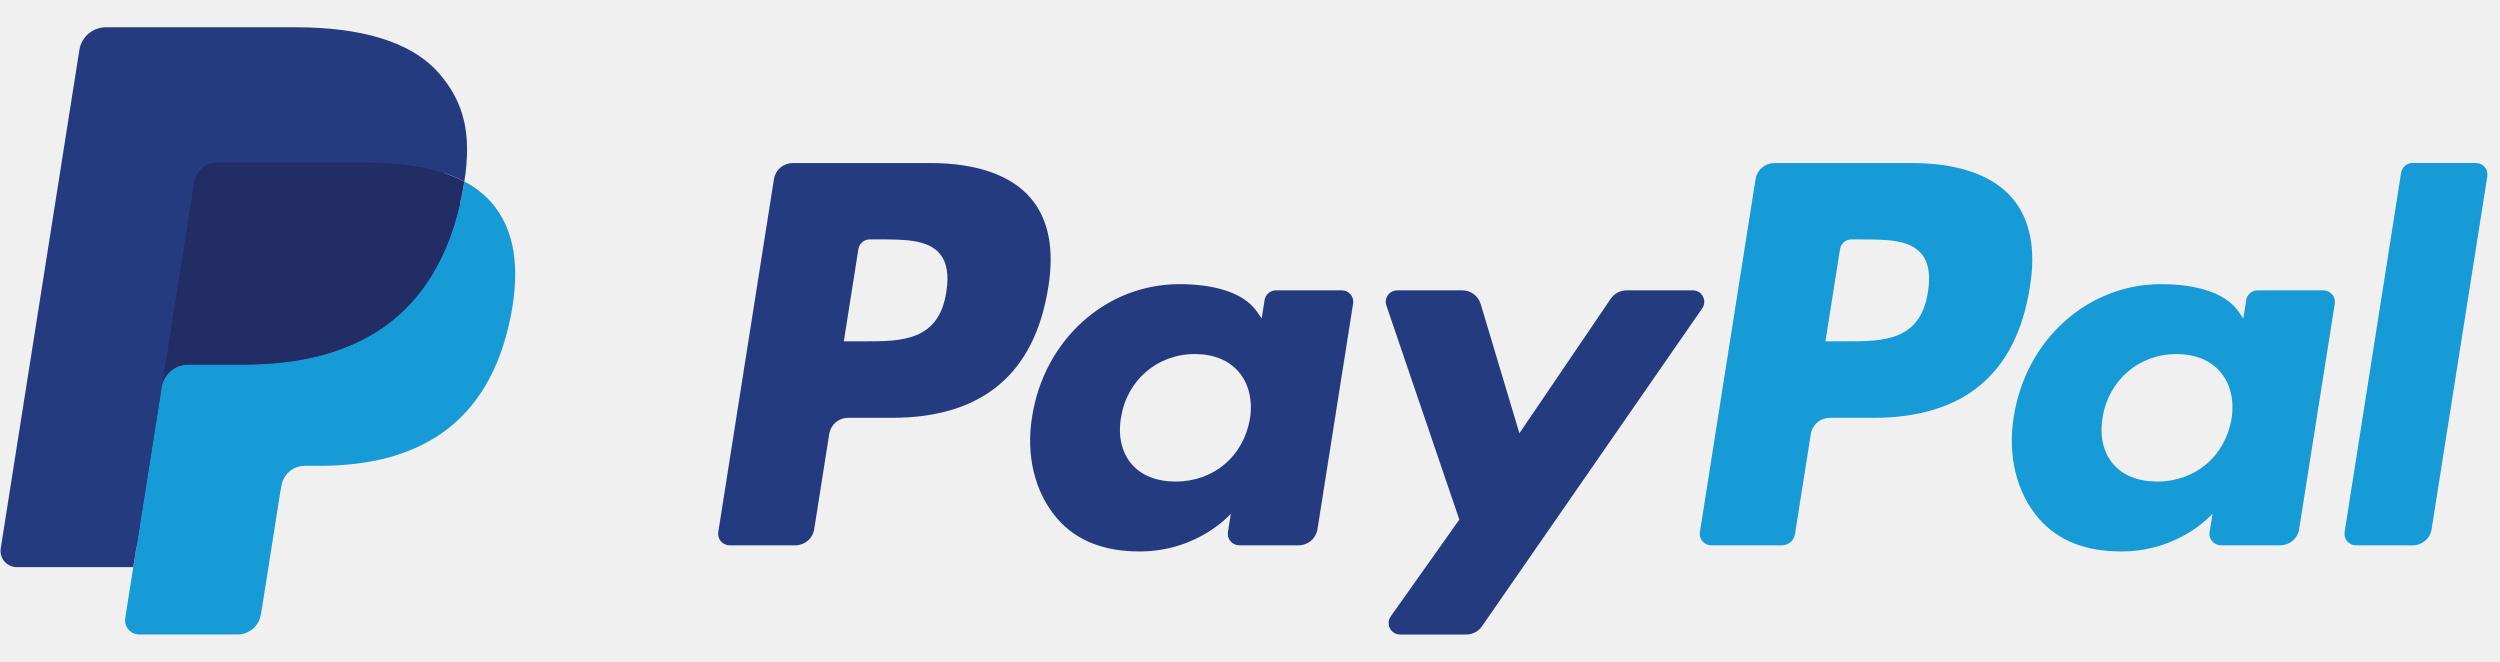
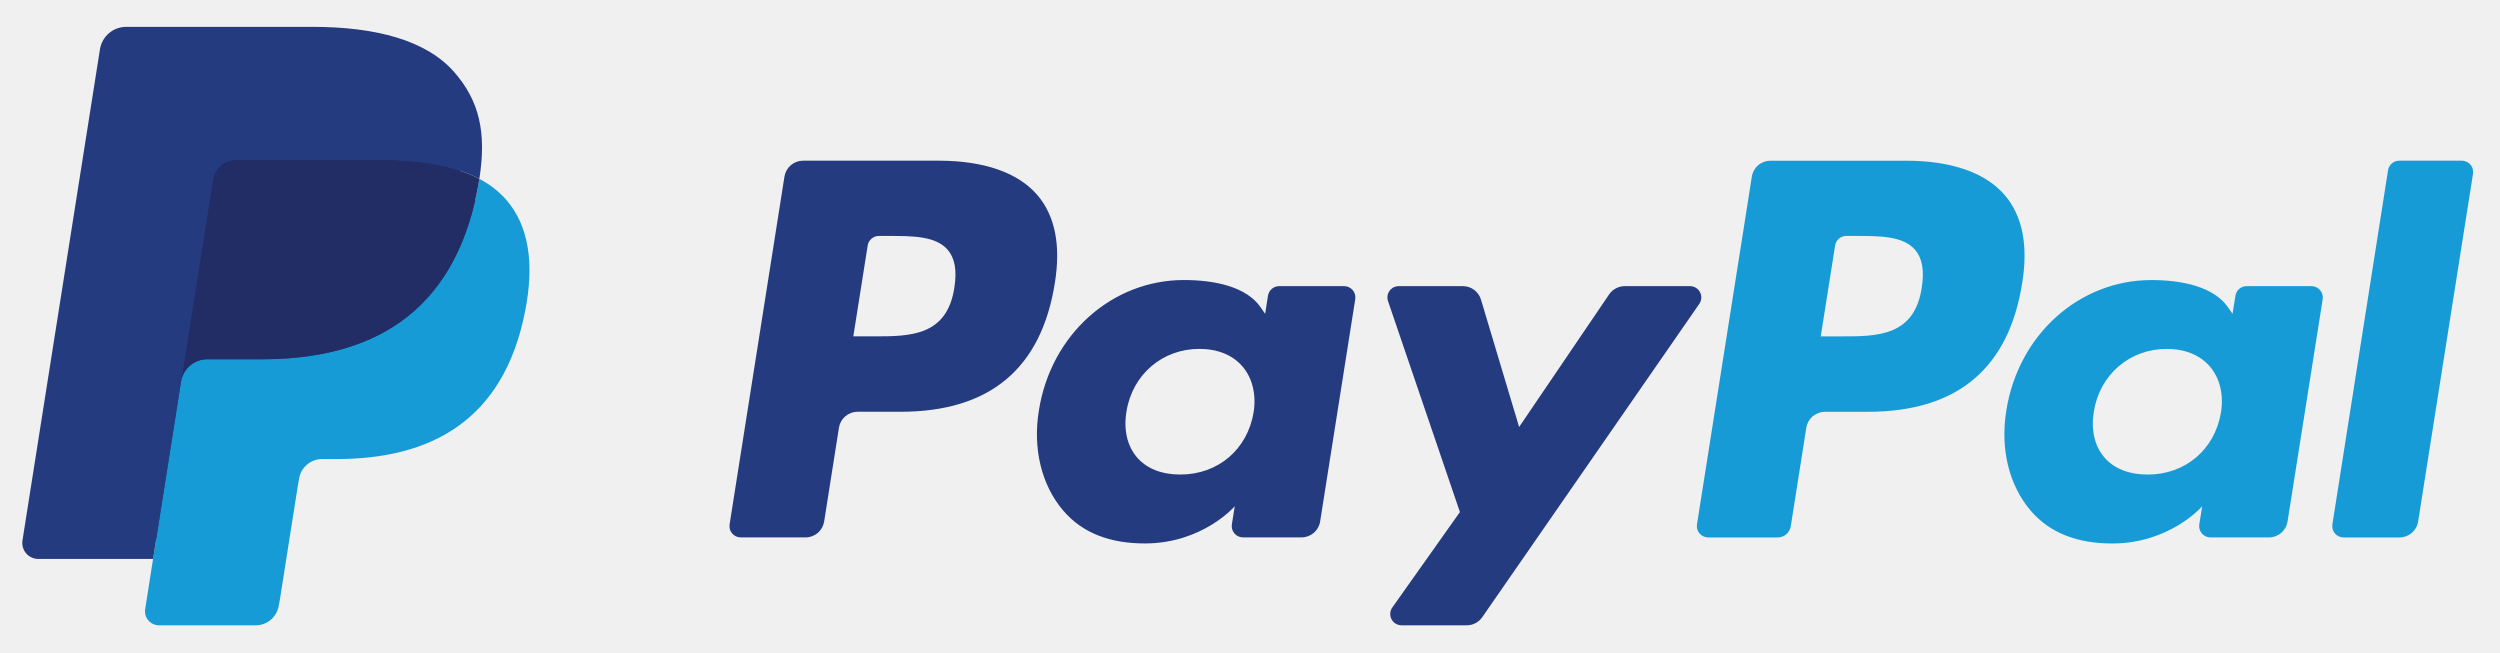
- <svg xmlns="http://www.w3.org/2000/svg" width="136" height="36" viewBox="0 0 136 36" fill="none">
-   <g clip-path="url(#clip0_339_6192)">
-     <path d="M50.616 8.87H43.13C42.882 8.87 42.642 8.958 42.454 9.119C42.265 9.28 42.14 9.503 42.102 9.748L39.074 28.946C39.06 29.035 39.066 29.126 39.09 29.212C39.115 29.299 39.158 29.38 39.217 29.448C39.275 29.517 39.348 29.571 39.43 29.609C39.512 29.647 39.601 29.666 39.691 29.666H43.265C43.514 29.666 43.753 29.578 43.942 29.416C44.13 29.255 44.255 29.032 44.293 28.787L45.11 23.609C45.148 23.364 45.273 23.141 45.461 22.98C45.649 22.819 45.889 22.73 46.137 22.73H48.507C53.438 22.73 56.285 20.343 57.028 15.614C57.363 13.546 57.042 11.92 56.073 10.781C55.009 9.531 53.122 8.87 50.616 8.87ZM51.48 15.882C51.071 18.568 49.018 18.568 47.033 18.568H45.904L46.696 13.551C46.719 13.404 46.794 13.271 46.907 13.174C47.02 13.078 47.164 13.024 47.312 13.024H47.83C49.182 13.024 50.458 13.024 51.117 13.795C51.51 14.255 51.63 14.938 51.48 15.882ZM72.995 15.795H69.41C69.261 15.795 69.118 15.848 69.005 15.945C68.892 16.041 68.817 16.175 68.794 16.322L68.635 17.324L68.384 16.961C67.608 15.835 65.877 15.458 64.15 15.458C60.188 15.458 56.805 18.459 56.146 22.668C55.803 24.767 56.29 26.775 57.481 28.175C58.574 29.462 60.137 29.999 61.997 29.999C65.189 29.999 66.959 27.946 66.959 27.946L66.799 28.942C66.785 29.031 66.79 29.122 66.814 29.209C66.839 29.296 66.882 29.377 66.94 29.445C66.999 29.514 67.071 29.569 67.153 29.607C67.235 29.645 67.324 29.665 67.414 29.665H70.644C70.892 29.665 71.132 29.576 71.32 29.415C71.508 29.254 71.633 29.031 71.671 28.786L73.609 16.515C73.623 16.427 73.618 16.336 73.594 16.249C73.57 16.162 73.527 16.082 73.468 16.014C73.41 15.945 73.337 15.89 73.256 15.852C73.174 15.815 73.085 15.795 72.995 15.795ZM67.998 22.773C67.652 24.821 66.026 26.196 63.953 26.196C62.912 26.196 62.08 25.862 61.546 25.229C61.016 24.601 60.814 23.706 60.983 22.71C61.306 20.68 62.959 19.26 65.001 19.26C66.019 19.26 66.846 19.598 67.391 20.236C67.938 20.881 68.154 21.781 67.998 22.773ZM92.089 15.795H88.486C88.316 15.795 88.149 15.837 87.999 15.917C87.849 15.996 87.72 16.111 87.624 16.252L82.656 23.571L80.549 16.537C80.485 16.323 80.353 16.135 80.173 16.001C79.993 15.867 79.775 15.795 79.551 15.795H76.011C75.912 15.795 75.814 15.818 75.725 15.864C75.637 15.909 75.56 15.975 75.502 16.055C75.444 16.136 75.406 16.23 75.392 16.328C75.377 16.426 75.387 16.526 75.419 16.62L79.387 28.266L75.656 33.532C75.59 33.626 75.551 33.736 75.543 33.85C75.534 33.964 75.558 34.078 75.611 34.18C75.663 34.282 75.743 34.367 75.841 34.427C75.938 34.486 76.051 34.518 76.165 34.518H79.763C79.931 34.518 80.097 34.477 80.246 34.4C80.395 34.322 80.523 34.209 80.618 34.071L92.601 16.775C92.666 16.681 92.704 16.572 92.711 16.458C92.718 16.344 92.694 16.231 92.641 16.13C92.588 16.029 92.509 15.944 92.412 15.885C92.314 15.826 92.203 15.795 92.089 15.795Z" fill="#253B80" />
-     <path d="M104.016 8.87H96.528C96.281 8.87 96.041 8.959 95.853 9.12C95.665 9.281 95.54 9.504 95.501 9.748L92.474 28.946C92.46 29.035 92.465 29.126 92.489 29.212C92.514 29.299 92.557 29.379 92.615 29.448C92.674 29.516 92.746 29.571 92.828 29.609C92.91 29.646 92.999 29.666 93.089 29.666H96.931C97.105 29.666 97.272 29.604 97.404 29.491C97.535 29.378 97.623 29.222 97.649 29.051L98.509 23.609C98.547 23.364 98.671 23.141 98.86 22.98C99.048 22.819 99.288 22.73 99.535 22.73H101.904C106.837 22.73 109.682 20.344 110.426 15.615C110.763 13.546 110.44 11.92 109.471 10.782C108.408 9.531 106.522 8.87 104.016 8.87ZM104.88 15.882C104.471 18.568 102.419 18.568 100.433 18.568H99.305L100.098 13.551C100.121 13.404 100.195 13.271 100.308 13.174C100.421 13.077 100.565 13.024 100.713 13.025H101.231C102.582 13.025 103.858 13.025 104.517 13.795C104.91 14.255 105.03 14.938 104.88 15.882ZM126.394 15.795H122.811C122.662 15.795 122.518 15.848 122.405 15.944C122.293 16.041 122.218 16.175 122.195 16.322L122.037 17.325L121.785 16.961C121.009 15.835 119.279 15.458 117.552 15.458C113.59 15.458 110.208 18.459 109.549 22.668C109.207 24.767 109.692 26.775 110.883 28.175C111.978 29.462 113.539 29.999 115.399 29.999C118.591 29.999 120.361 27.946 120.361 27.946L120.201 28.942C120.187 29.032 120.192 29.123 120.216 29.21C120.241 29.297 120.284 29.378 120.343 29.446C120.401 29.515 120.474 29.57 120.557 29.608C120.639 29.646 120.728 29.665 120.818 29.665H124.047C124.294 29.665 124.534 29.576 124.722 29.415C124.911 29.254 125.035 29.031 125.073 28.786L127.012 16.515C127.026 16.426 127.02 16.335 126.995 16.249C126.971 16.162 126.927 16.081 126.869 16.013C126.81 15.945 126.737 15.89 126.655 15.852C126.573 15.815 126.484 15.795 126.394 15.795ZM121.396 22.773C121.053 24.821 119.425 26.196 117.352 26.196C116.313 26.196 115.478 25.862 114.944 25.229C114.414 24.601 114.215 23.706 114.382 22.71C114.707 20.68 116.358 19.26 118.399 19.26C119.417 19.26 120.245 19.598 120.79 20.236C121.338 20.881 121.555 21.781 121.396 22.773ZM130.62 9.397L127.547 28.946C127.533 29.035 127.539 29.126 127.563 29.212C127.588 29.299 127.631 29.379 127.689 29.448C127.747 29.516 127.82 29.571 127.902 29.609C127.984 29.646 128.073 29.666 128.163 29.666H131.252C131.765 29.666 132.201 29.294 132.28 28.787L135.31 9.591C135.324 9.502 135.319 9.411 135.294 9.324C135.27 9.237 135.227 9.157 135.168 9.088C135.11 9.02 135.037 8.965 134.955 8.927C134.874 8.889 134.785 8.869 134.695 8.869H131.235C131.087 8.87 130.943 8.923 130.831 9.02C130.718 9.116 130.643 9.25 130.62 9.397Z" fill="#179BD7" />
-     <path d="M7.983 33.397L8.555 29.761L7.28 29.731H1.19L5.423 2.897C5.435 2.815 5.477 2.74 5.54 2.686C5.603 2.632 5.683 2.603 5.766 2.604H16.034C19.443 2.604 21.796 3.313 23.024 4.713C23.6 5.37 23.966 6.056 24.144 6.811C24.33 7.604 24.333 8.551 24.151 9.706L24.138 9.79V10.53L24.714 10.856C25.154 11.079 25.549 11.38 25.88 11.745C26.373 12.307 26.691 13.021 26.826 13.867C26.965 14.737 26.919 15.773 26.691 16.945C26.428 18.294 26.004 19.468 25.43 20.429C24.924 21.29 24.244 22.036 23.432 22.619C22.67 23.16 21.765 23.57 20.742 23.833C19.75 24.091 18.619 24.221 17.379 24.221H16.58C16.008 24.221 15.453 24.427 15.017 24.796C14.582 25.169 14.294 25.684 14.203 26.25L14.143 26.577L13.131 32.987L13.085 33.222C13.073 33.296 13.053 33.334 13.022 33.359C12.992 33.383 12.955 33.397 12.917 33.397H7.983Z" fill="#253B80" />
-     <path d="M25.26 9.875C25.229 10.071 25.194 10.271 25.155 10.477C23.801 17.429 19.168 19.831 13.251 19.831H10.239C9.515 19.831 8.905 20.357 8.792 21.07L7.25 30.852L6.813 33.625C6.796 33.735 6.802 33.848 6.833 33.955C6.863 34.062 6.916 34.161 6.988 34.246C7.061 34.331 7.15 34.399 7.252 34.446C7.353 34.492 7.463 34.516 7.574 34.516H12.917C13.55 34.516 14.087 34.057 14.187 33.433L14.239 33.161L15.246 26.777L15.31 26.427C15.409 25.8 15.947 25.341 16.58 25.341H17.379C22.556 25.341 26.608 23.239 27.793 17.157C28.288 14.616 28.032 12.495 26.722 11.002C26.307 10.541 25.812 10.159 25.26 9.875Z" fill="#179BD7" />
-     <path d="M23.843 9.311C23.41 9.186 22.971 9.088 22.526 9.018C21.647 8.883 20.759 8.819 19.87 8.825H11.822C11.516 8.824 11.22 8.934 10.987 9.133C10.754 9.332 10.6 9.608 10.553 9.911L8.841 20.755L8.792 21.071C8.845 20.726 9.02 20.411 9.286 20.184C9.551 19.956 9.889 19.831 10.238 19.832H13.251C19.167 19.832 23.8 17.429 25.154 10.478C25.195 10.272 25.229 10.072 25.259 9.876C24.902 9.688 24.53 9.531 24.146 9.406C24.046 9.373 23.944 9.341 23.843 9.311Z" fill="#222D65" />
-     <path d="M10.554 9.91C10.6 9.608 10.754 9.332 10.987 9.133C11.22 8.934 11.516 8.825 11.822 8.826H19.871C20.824 8.826 21.714 8.888 22.526 9.019C23.076 9.106 23.618 9.235 24.148 9.406C24.547 9.538 24.918 9.695 25.261 9.875C25.664 7.306 25.258 5.557 23.868 3.973C22.337 2.229 19.573 1.482 16.036 1.482H5.768C5.045 1.482 4.429 2.008 4.317 2.723L0.04 29.833C0.02 29.959 0.028 30.087 0.062 30.21C0.097 30.332 0.158 30.446 0.24 30.543C0.323 30.64 0.426 30.718 0.542 30.771C0.657 30.825 0.783 30.853 0.911 30.853H7.25L8.842 20.754L10.554 9.91Z" fill="#253B80" />
+ <svg xmlns="http://www.w3.org/2000/svg" width="92" height="24" viewBox="0 0 92 24" fill="none">
+   <g clip-path="url(#clip0_702_4718)">
+     <path d="M34.544 5.913H29.553C29.388 5.913 29.228 5.972 29.102 6.079C28.977 6.187 28.894 6.335 28.868 6.498L26.849 19.297C26.84 19.356 26.844 19.417 26.86 19.475C26.877 19.532 26.905 19.586 26.944 19.632C26.984 19.677 27.032 19.714 27.087 19.739C27.141 19.764 27.201 19.777 27.261 19.777H29.644C29.809 19.777 29.969 19.718 30.095 19.611C30.22 19.503 30.303 19.354 30.329 19.191L30.873 15.739C30.899 15.576 30.982 15.427 31.107 15.32C31.233 15.212 31.393 15.153 31.558 15.153H33.138C36.426 15.153 38.323 13.562 38.819 10.409C39.042 9.03 38.828 7.946 38.182 7.187C37.473 6.354 36.215 5.913 34.544 5.913ZM35.12 10.587C34.847 12.378 33.479 12.378 32.156 12.378H31.402L31.931 9.034C31.946 8.936 31.996 8.847 32.072 8.782C32.147 8.718 32.243 8.683 32.342 8.683H32.687C33.588 8.683 34.438 8.683 34.878 9.196C35.14 9.503 35.22 9.958 35.12 10.587ZM49.463 10.53H47.073C46.974 10.53 46.878 10.565 46.803 10.63C46.728 10.694 46.678 10.783 46.662 10.881L46.557 11.549L46.389 11.307C45.872 10.556 44.718 10.305 43.567 10.305C40.925 10.305 38.67 12.305 38.23 15.111C38.002 16.511 38.327 17.85 39.121 18.783C39.849 19.641 40.891 19.999 42.131 19.999C44.259 19.999 45.439 18.63 45.439 18.63L45.333 19.295C45.323 19.354 45.327 19.415 45.343 19.473C45.359 19.53 45.388 19.584 45.427 19.63C45.466 19.676 45.514 19.712 45.569 19.738C45.623 19.763 45.683 19.776 45.743 19.776H47.896C48.061 19.776 48.221 19.717 48.347 19.61C48.472 19.502 48.556 19.354 48.581 19.19L49.873 11.01C49.882 10.951 49.879 10.89 49.863 10.832C49.846 10.775 49.818 10.721 49.779 10.675C49.74 10.63 49.692 10.593 49.637 10.568C49.583 10.543 49.523 10.53 49.463 10.53ZM46.132 15.181C45.901 16.547 44.818 17.463 43.435 17.463C42.741 17.463 42.187 17.241 41.831 16.819C41.477 16.4 41.343 15.804 41.455 15.14C41.671 13.786 42.773 12.839 44.134 12.839C44.812 12.839 45.364 13.065 45.728 13.491C46.092 13.92 46.236 14.52 46.132 15.181ZM62.192 10.53H59.791C59.677 10.53 59.566 10.558 59.466 10.611C59.366 10.664 59.28 10.741 59.216 10.834L55.904 15.713L54.5 11.025C54.457 10.882 54.369 10.756 54.249 10.667C54.129 10.578 53.983 10.53 53.834 10.53H51.474C51.408 10.53 51.342 10.545 51.283 10.575C51.224 10.606 51.173 10.649 51.135 10.703C51.096 10.757 51.071 10.819 51.061 10.885C51.052 10.95 51.058 11.017 51.079 11.08L53.725 18.843L51.237 22.355C51.193 22.417 51.167 22.49 51.162 22.566C51.156 22.642 51.172 22.718 51.207 22.786C51.242 22.854 51.295 22.911 51.36 22.951C51.426 22.99 51.501 23.011 51.577 23.011H53.976C54.088 23.012 54.198 22.985 54.297 22.933C54.397 22.881 54.482 22.806 54.546 22.714L62.534 11.183C62.577 11.12 62.603 11.047 62.607 10.972C62.612 10.896 62.596 10.82 62.561 10.753C62.526 10.686 62.473 10.629 62.408 10.59C62.343 10.551 62.268 10.53 62.192 10.53Z" fill="#253B80" />
+     <path d="M70.144 5.914H65.152C64.987 5.914 64.827 5.973 64.702 6.08C64.576 6.187 64.493 6.336 64.468 6.499L62.449 19.297C62.44 19.357 62.443 19.417 62.459 19.475C62.476 19.533 62.504 19.587 62.543 19.632C62.582 19.678 62.631 19.714 62.685 19.739C62.74 19.765 62.799 19.778 62.859 19.778H65.421C65.536 19.777 65.648 19.736 65.736 19.661C65.823 19.586 65.882 19.482 65.9 19.367L66.472 15.74C66.498 15.576 66.581 15.428 66.706 15.32C66.832 15.213 66.992 15.154 67.157 15.154H68.736C72.025 15.154 73.921 13.563 74.418 10.41C74.642 9.031 74.426 7.947 73.781 7.188C73.072 6.355 71.814 5.914 70.144 5.914ZM70.72 10.588C70.448 12.379 69.079 12.379 67.755 12.379H67.003L67.532 9.034C67.547 8.937 67.597 8.847 67.672 8.783C67.747 8.719 67.843 8.683 67.942 8.683H68.287C69.188 8.683 70.039 8.683 70.478 9.197C70.74 9.504 70.82 9.959 70.72 10.588ZM85.062 10.53H82.674C82.575 10.53 82.479 10.566 82.404 10.63C82.328 10.694 82.279 10.784 82.264 10.882L82.158 11.55L81.99 11.308C81.472 10.557 80.319 10.306 79.168 10.306C76.527 10.306 74.272 12.306 73.832 15.112C73.605 16.512 73.928 17.85 74.722 18.784C75.452 19.642 76.492 20 77.732 20C79.86 20 81.04 18.631 81.04 18.631L80.934 19.295C80.924 19.355 80.928 19.416 80.944 19.474C80.961 19.532 80.989 19.585 81.028 19.631C81.068 19.677 81.116 19.714 81.171 19.739C81.226 19.764 81.285 19.777 81.346 19.777H83.498C83.663 19.777 83.823 19.718 83.948 19.61C84.074 19.503 84.157 19.354 84.182 19.191L85.475 11.011C85.484 10.951 85.48 10.89 85.463 10.833C85.447 10.775 85.418 10.721 85.379 10.676C85.34 10.63 85.291 10.594 85.237 10.568C85.182 10.543 85.123 10.53 85.062 10.53ZM81.731 15.182C81.502 16.548 80.416 17.464 79.034 17.464C78.342 17.464 77.786 17.242 77.43 16.82C77.076 16.401 76.943 15.805 77.054 15.141C77.271 13.787 78.372 12.84 79.733 12.84C80.411 12.84 80.963 13.066 81.327 13.491C81.692 13.921 81.837 14.521 81.731 15.182ZM87.88 6.265L85.832 19.297C85.822 19.357 85.826 19.417 85.842 19.475C85.858 19.533 85.887 19.587 85.926 19.632C85.965 19.678 86.013 19.714 86.068 19.739C86.122 19.765 86.182 19.778 86.242 19.778H88.301C88.644 19.778 88.934 19.53 88.987 19.192L91.007 6.394C91.016 6.335 91.012 6.274 90.996 6.216C90.98 6.158 90.951 6.105 90.912 6.059C90.873 6.013 90.825 5.977 90.77 5.952C90.716 5.926 90.656 5.913 90.596 5.913H88.29C88.191 5.913 88.096 5.949 88.02 6.013C87.945 6.078 87.895 6.167 87.88 6.265Z" fill="#179BD7" />
+     <path d="M6.122 22.264L6.504 19.84L5.653 19.82H1.594L4.415 1.931C4.423 1.876 4.451 1.826 4.493 1.791C4.535 1.755 4.589 1.735 4.644 1.735H11.49C13.762 1.735 15.33 2.208 16.149 3.142C16.533 3.58 16.778 4.037 16.896 4.541C17.02 5.069 17.022 5.7 16.901 6.47L16.892 6.526V7.02L17.276 7.237C17.569 7.386 17.832 7.587 18.053 7.83C18.382 8.204 18.594 8.68 18.684 9.244C18.776 9.824 18.746 10.515 18.594 11.296C18.419 12.195 18.136 12.979 17.753 13.619C17.416 14.193 16.962 14.691 16.422 15.079C15.914 15.439 15.31 15.713 14.628 15.888C13.966 16.06 13.213 16.147 12.386 16.147H11.853C11.472 16.147 11.102 16.285 10.812 16.53C10.521 16.779 10.329 17.122 10.269 17.5L10.229 17.718L9.554 21.991L9.523 22.148C9.515 22.197 9.502 22.222 9.481 22.239C9.461 22.255 9.437 22.264 9.411 22.264H6.122Z" fill="#253B80" />
+     <path d="M17.64 6.583C17.619 6.714 17.596 6.847 17.57 6.984C16.667 11.619 13.579 13.22 9.634 13.22H7.626C7.143 13.22 6.737 13.571 6.662 14.047L5.633 20.568L5.342 22.417C5.33 22.49 5.335 22.565 5.355 22.636C5.375 22.708 5.411 22.774 5.459 22.831C5.507 22.887 5.567 22.932 5.634 22.963C5.702 22.994 5.775 23.011 5.849 23.011H9.411C9.833 23.011 10.191 22.704 10.258 22.288L10.293 22.107L10.964 17.851L11.007 17.617C11.072 17.2 11.431 16.893 11.853 16.893H12.386C15.837 16.893 18.539 15.492 19.328 11.438C19.658 9.744 19.488 8.329 18.615 7.335C18.338 7.027 18.008 6.772 17.64 6.583Z" fill="#179BD7" />
+     <path d="M16.695 6.207C16.407 6.124 16.114 6.059 15.817 6.012C15.232 5.922 14.639 5.879 14.047 5.883H8.681C8.477 5.883 8.28 5.956 8.125 6.089C7.969 6.221 7.867 6.405 7.836 6.607L6.694 13.836L6.661 14.047C6.697 13.817 6.814 13.607 6.99 13.456C7.167 13.304 7.393 13.221 7.625 13.221H9.634C13.578 13.221 16.667 11.619 17.57 6.985C17.596 6.848 17.619 6.714 17.64 6.584C17.401 6.459 17.153 6.354 16.897 6.271C16.83 6.248 16.763 6.227 16.695 6.207Z" fill="#222D65" />
+     <path d="M7.836 6.607C7.867 6.405 7.969 6.221 8.125 6.088C8.28 5.956 8.477 5.883 8.682 5.884H14.047C14.683 5.884 15.276 5.925 15.818 6.013C16.184 6.07 16.545 6.157 16.898 6.271C17.165 6.359 17.412 6.463 17.64 6.584C17.909 4.871 17.638 3.705 16.712 2.649C15.691 1.486 13.848 0.988 11.491 0.988H4.645C4.163 0.988 3.753 1.339 3.678 1.815L0.827 19.888C0.814 19.972 0.819 20.058 0.842 20.14C0.865 20.222 0.905 20.297 0.96 20.362C1.015 20.427 1.084 20.479 1.161 20.514C1.238 20.55 1.322 20.569 1.407 20.569H5.633L6.694 13.836L7.836 6.607Z" fill="#253B80" />
  </g>
  <defs>
-     <clipPath id="clip0_339_6192">
-       <rect width="135.338" height="36" fill="white" />
+     <clipPath id="clip0_702_4718">
+       <rect width="90.226" height="24" fill="white" transform="translate(0.799988)" />
    </clipPath>
  </defs>
</svg>
